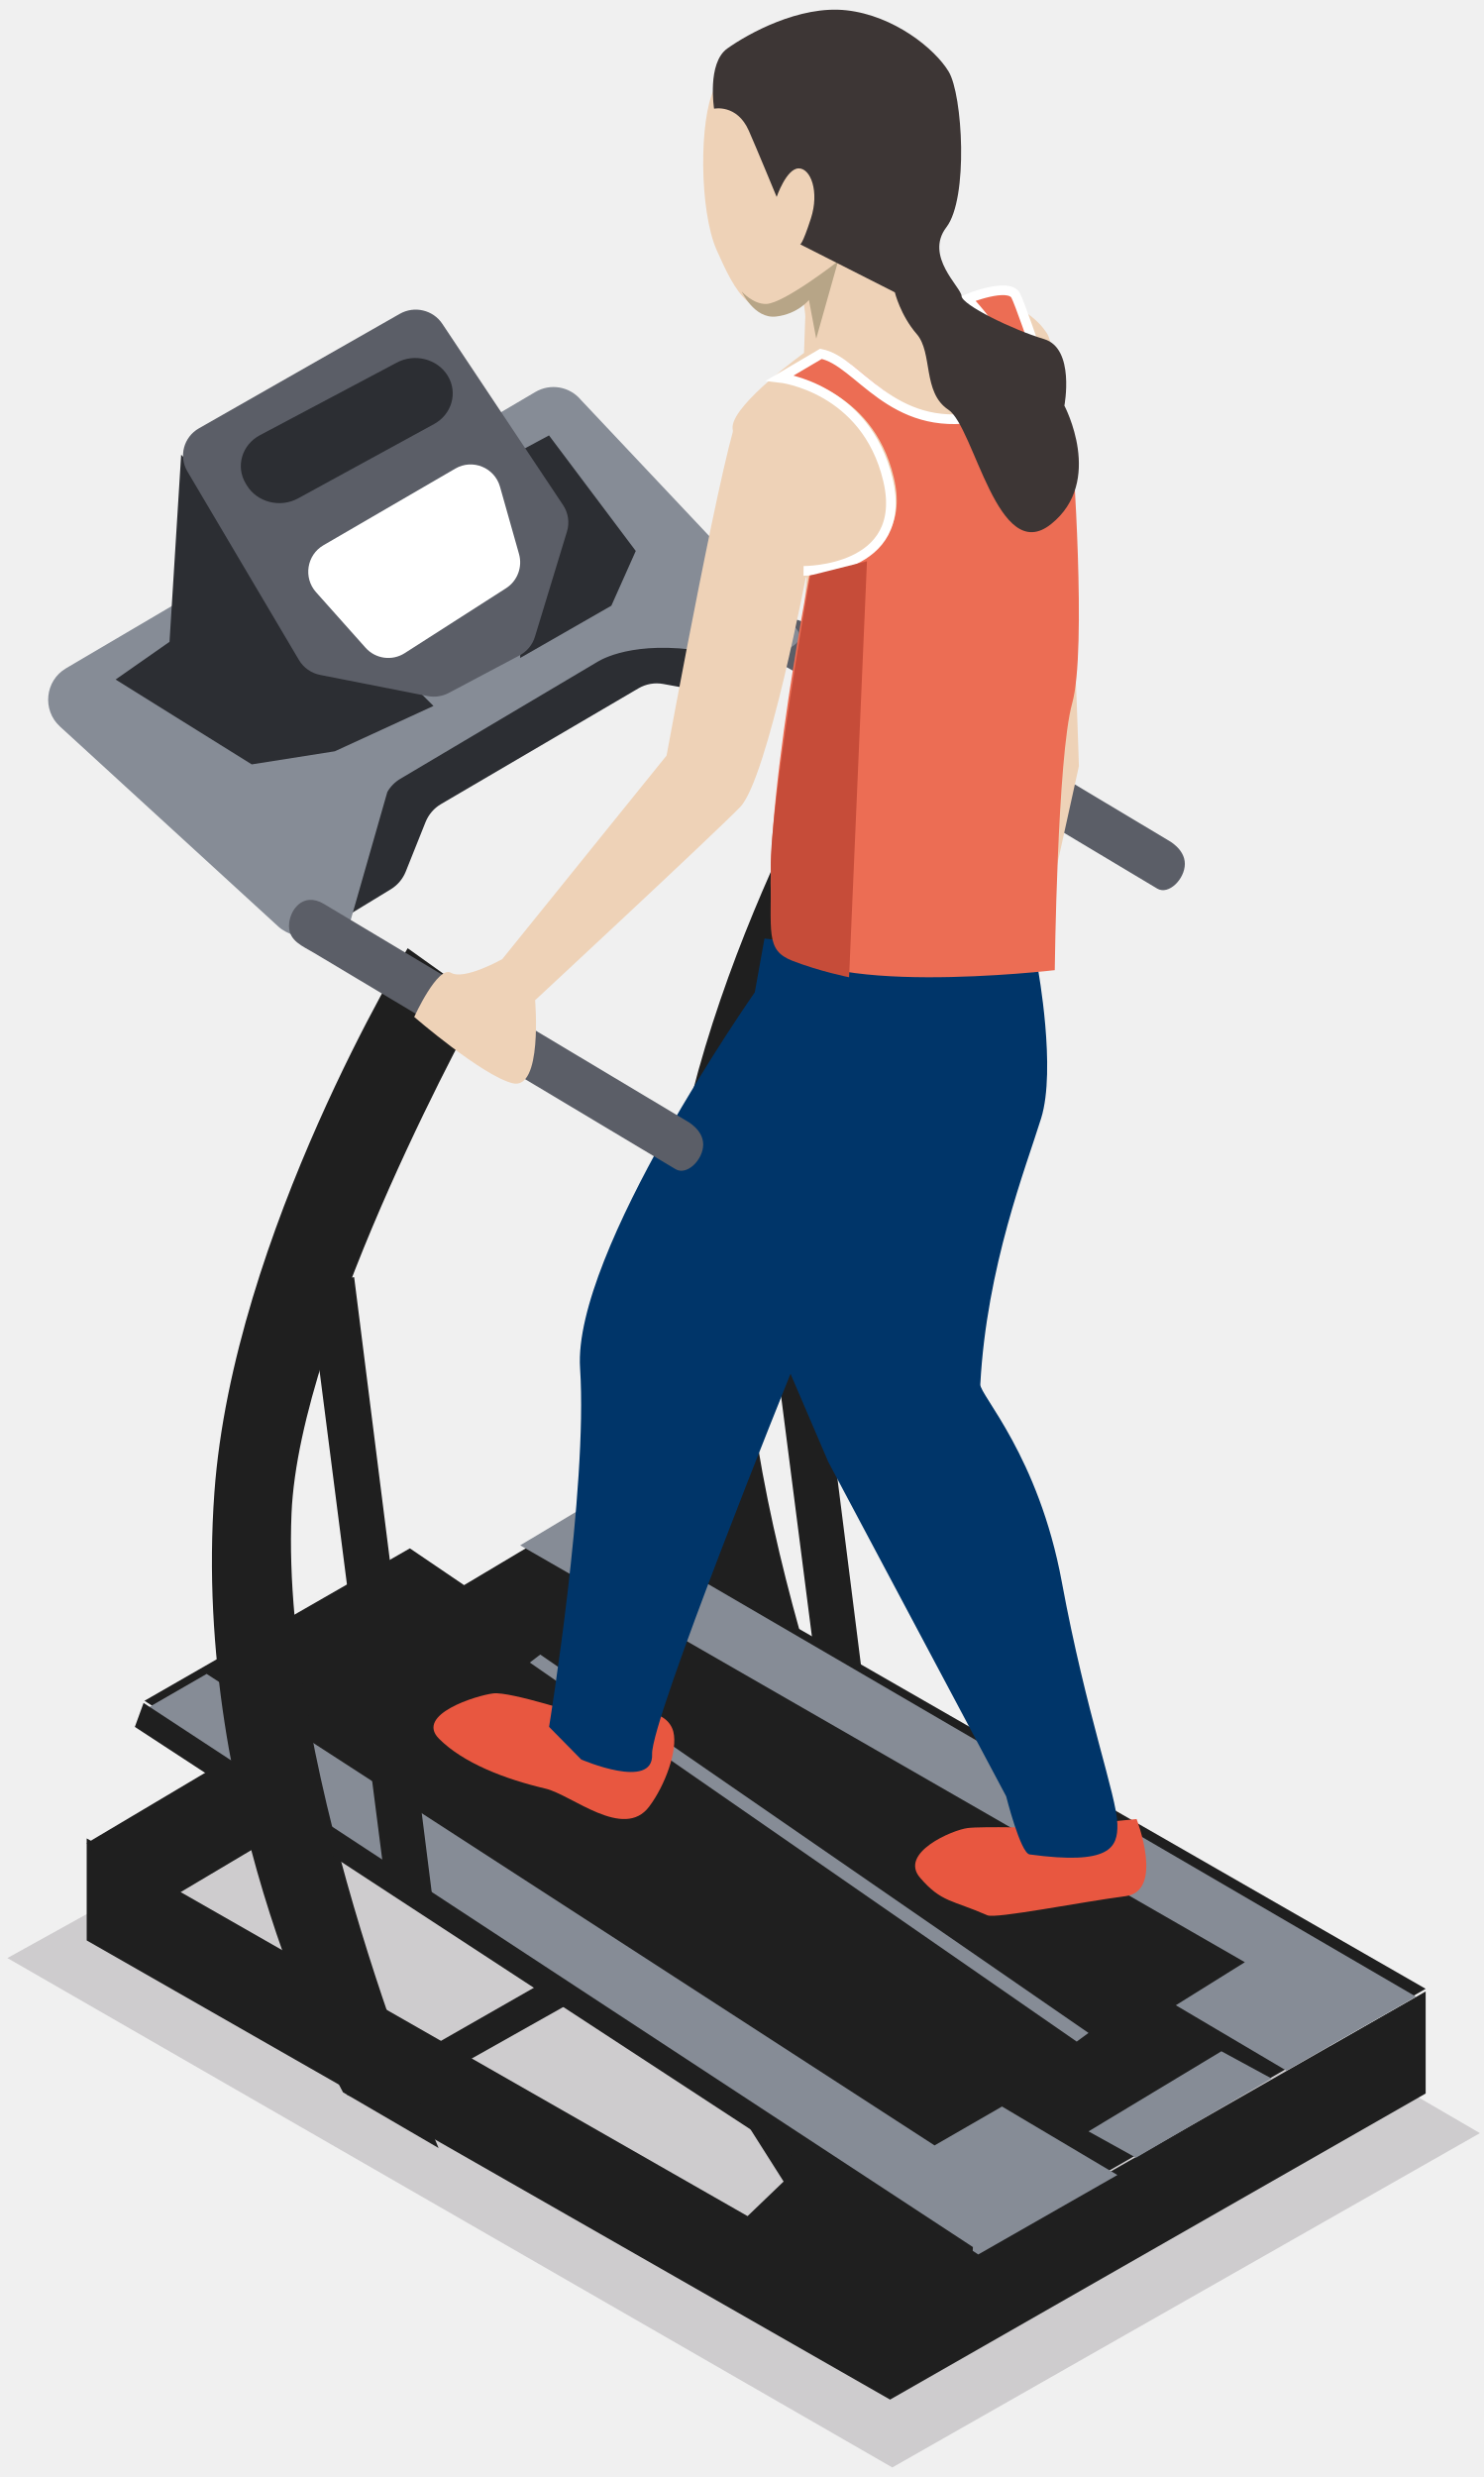
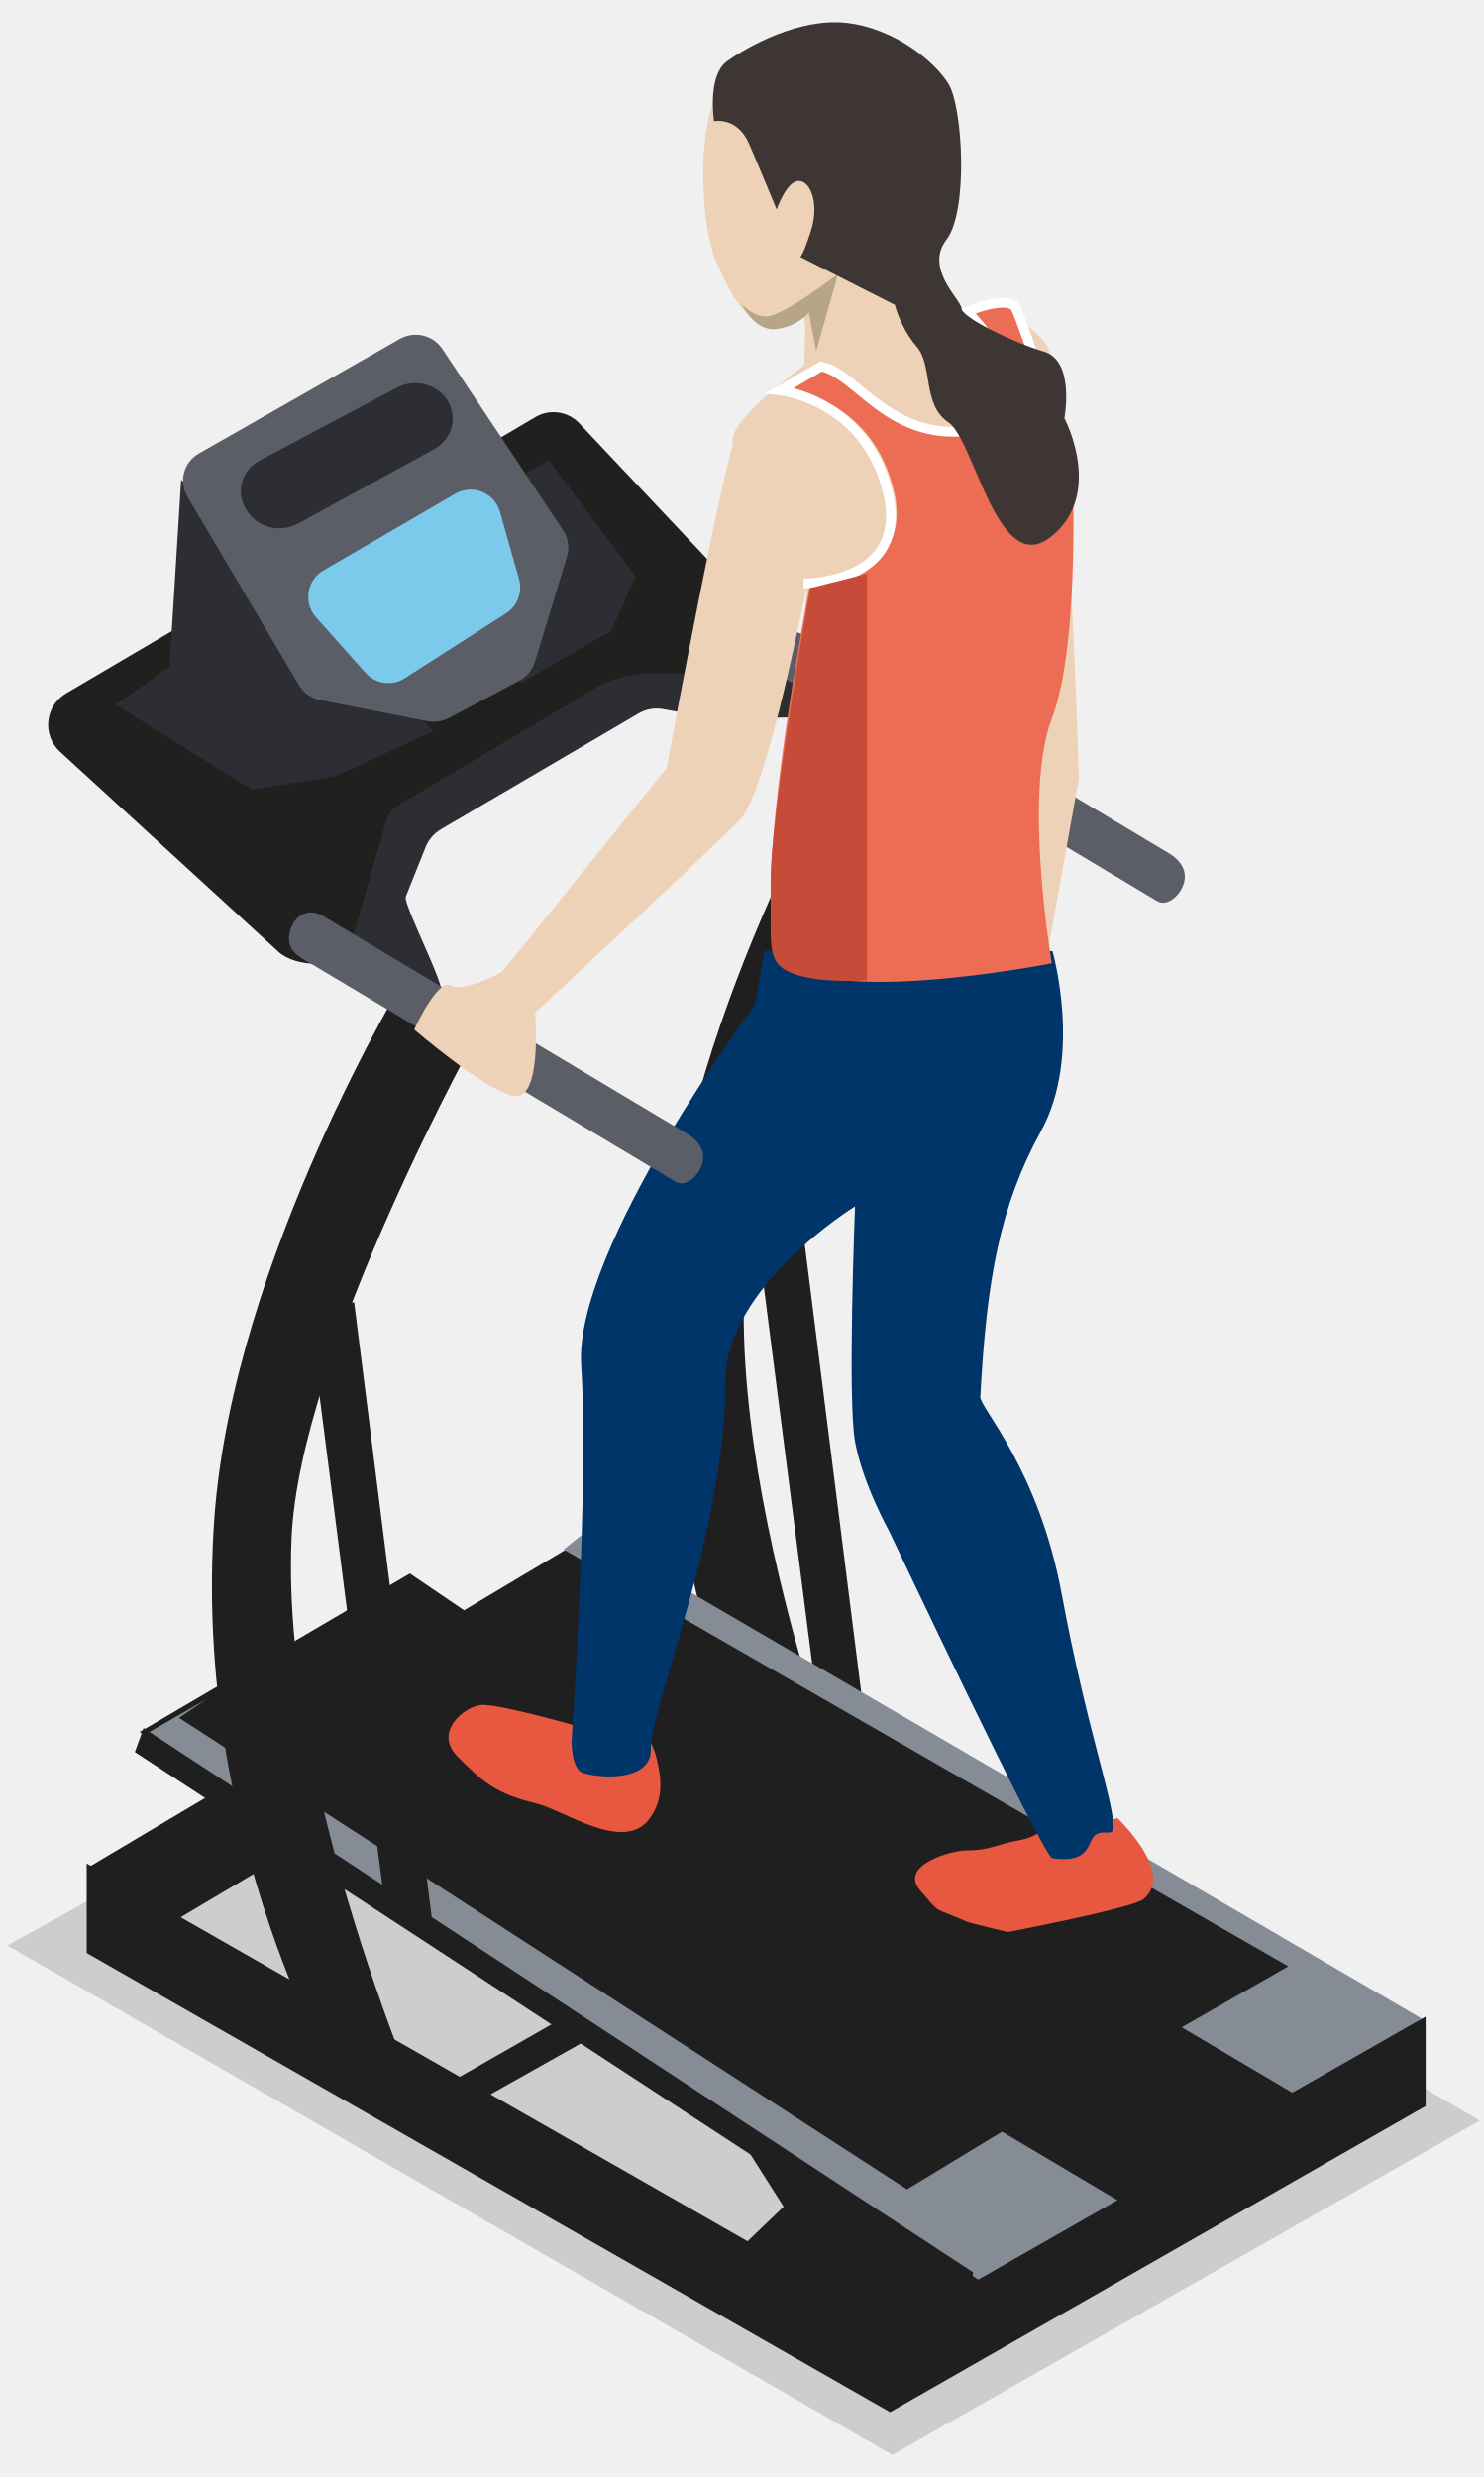
<svg xmlns="http://www.w3.org/2000/svg" width="118" height="197" viewBox="0 0 118 197">
-   <g fill="none" fill-rule="evenodd">
-     <polygon fill="#DBD9DB" points="117.717 169.653 48.373 129.253 .588 155.727 70.977 196.241" style="mix-blend-mode:multiply" />
+   <g fill="none" fill-rule="evenodd" transform="translate(0 1)">
+     <polygon fill="#DBD9DB" points="117.717 167.653 48.373 127.253 .588 153.727 70.977 194.241" style="mix-blend-mode:multiply" />
    <g transform="translate(3.831)">
-       <polyline fill="#1F1F1F" points="23.753 166.593 59.422 146.211 62.065 147.755 26.508 167.758 23.753 166.593" />
-       <polyline fill="#1F1F1F" points="65.13 136.207 61.109 132.943 55.169 86.622 58.82 86.188 65.13 136.207" />
-       <path fill="#2C2E33" d="M24.033,72.688 L27.257,70.724 C27.792,70.398 28.21,69.903 28.445,69.315 L30.016,65.386 C30.258,64.783 30.69,64.278 31.246,63.952 L46.961,54.741 C47.552,54.396 48.244,54.273 48.915,54.396 L52.323,55.019 C53.043,55.151 53.785,55 54.399,54.598 L59.271,51.778 C60.996,50.647 57.791,49.856 56.104,48.667 L51.121,45.156 C50.204,44.509 49.001,44.458 48.034,45.025 L18.299,62.452 C16.941,63.248 16.459,65.001 17.214,66.397 L20.021,71.586 C20.808,73.042 22.63,73.542 24.033,72.688" />
-       <path fill="#1F1F1F" d="M67.068,150.828 C67.068,150.828 54.485,121.442 55.37,100.369 C55.992,85.567 70.494,59.605 70.494,59.605 L64.61,55.406 C64.61,55.406 50.736,78.112 49.237,98.674 C47.36,124.415 59.468,146.398 59.468,146.398 L67.068,150.828" />
-       <polygon fill="#1F1F1F" points="74.122 178.531 7.662 135.265 28.771 123.143 33.082 126.068 43.183 120.047 109.571 158.173" />
-       <polyline fill="#1F1F1F" points="52.768 164.469 58.5 173.5 55.634 176.251 3.065 146.211 3.065 154.326 66.969 190.844 109.571 166.499 109.571 158.384 74.069 178.671 52.768 164.469" />
-       <polyline fill="#1F1F1F" points="3.065 146.59 14.064 140.055 20.688 144.452 7.366 152.367 3.065 146.59" />
-       <polyline fill="#868C96" points="12.606 133.129 70.507 170.628 75.873 167.535 85.052 172.983 73.983 179.301 7.662 135.977 12.606 133.129" />
-       <polyline fill="#868C96" points="42.309 120.047 108.805 158.8 98.496 164.68 89.698 159.481 95.189 156.058 37.545 122.903 42.309 120.047" />
-       <polyline fill="#868C96" points="39.144 131.59 38.312 132.225 81.814 162.371 82.753 161.684" />
-       <polyline fill="#868C96" points="82.753 169.512 93.324 163.141 97.312 165.305 86.53 171.605 82.753 169.512" />
-       <path fill="#1F1F1F" d="M31.055,170.836 C31.055,170.836 18.472,141.45 19.357,120.377 C19.978,105.575 34.481,79.613 34.481,79.613 L28.597,75.414 C28.597,75.414 14.722,98.12 13.224,118.682 C11.347,144.424 23.455,166.407 23.455,166.407 L31.055,170.836" />
-       <path fill="#5B5E67" d="M88.216,70.67 L59.461,53.47 C58.55,52.925 57.468,52.526 57.468,51.325 C57.468,50.125 58.55,48.561 60.25,49.578 L89.005,66.777 C89.126,66.85 90.416,67.508 90.416,68.708 C90.416,69.909 89.126,71.214 88.216,70.67" />
-       <path fill="#868C96" d="M18.316,73.698 L0.938,57.781 C-0.493,56.471 -0.251,54.134 1.418,53.152 L38.755,31.174 C39.958,30.465 41.493,30.737 42.386,31.817 L59.469,49.938 C61.178,52.005 54.849,52.143 57.542,52.771 L53.238,51.992 C47.248,50.768 44.318,52.265 43.73,52.614 L28.005,61.944 C27.58,62.197 27.225,62.557 26.978,62.989 L23.98,73.47 C23.069,75.062 19.665,74.933 18.316,73.698" />
-       <polyline fill="#2C2E33" points="10.578 36.168 9.653 51.044 5.364 54.044 16.193 60.793 22.801 59.751 30.649 56.145 10.578 36.168" />
-       <polyline fill="#2C2E33" points="37.922 35.658 39.838 34.629 46.74 43.819 44.798 48.173 37.545 52.328 37.922 35.658" />
-       <path fill="#5B5E67" d="M30.175,55.358 L21.64,53.679 C20.929,53.539 20.312,53.105 19.946,52.487 L11.074,37.493 C10.365,36.295 10.778,34.756 11.996,34.063 L27.966,24.961 C29.129,24.298 30.615,24.645 31.352,25.753 L40.96,40.175 C41.372,40.793 41.485,41.561 41.269,42.271 L38.719,50.643 C38.526,51.28 38.084,51.814 37.491,52.128 L31.87,55.108 C31.351,55.383 30.752,55.472 30.175,55.358" />
-       <path fill="#FFFFFF" d="M21.308,47.099 L25.246,51.516 C26.039,52.406 27.358,52.588 28.36,51.946 L36.423,46.782 C37.327,46.203 37.746,45.097 37.453,44.06 L35.941,38.711 C35.508,37.182 33.758,36.471 32.388,37.267 L21.9,43.362 C20.567,44.137 20.28,45.946 21.308,47.099" />
-       <path fill="#2C2E33" d="M15.715,38.457 L15.795,38.59 C16.613,39.95 18.447,40.42 19.88,39.637 L30.693,33.727 C32.12,32.947 32.606,31.22 31.777,29.874 C30.958,28.544 29.16,28.08 27.74,28.834 L16.847,34.61 C15.406,35.374 14.898,37.1 15.715,38.457" />
-       <polyline fill="#1F1F1F" points="30.649 151.598 26.629 148.334 20.688 102.012 24.34 101.578 30.649 151.598" />
-       <polyline fill="#1F1F1F" points="73.437 180.84 6.896 137.344 7.589 135.438 73.558 178.712 73.437 180.84" />
-       <path fill="#E85740" d="M79.259 145.381C79.259 145.381 74.36 145.239 73.139 145.388 71.918 145.538 67.656 147.365 69.356 149.34 71.057 151.316 71.893 151.089 74.708 152.326 75.377 152.621 82.233 151.252 85.704 150.805 88.804 150.405 86.576 144.672 86.576 144.672L79.259 145.381M42.655 136.445C42.655 136.445 36.771 134.516 35.414 134.678 34.056 134.84 29.173 136.362 31.089 138.283 33.004 140.204 36.27 141.477 39.564 142.253 41.649 142.745 45.776 146.382 47.803 143.687 49.098 141.965 50.086 139.183 49.733 137.743 49.519 136.868 48.687 136.27 47.765 136.297L42.655 136.445" />
-       <path fill="#003569" d="M56.21,78.918 C56.21,78.918 41.704,99.608 42.31,108.815 C42.941,118.414 39.844,137.34 39.844,137.34 L42.398,139.934 C42.398,139.934 48.166,142.43 48.039,139.518 C47.92,136.79 59.05,109.259 59.05,109.259 L62.047,116.254 L76.203,142.864 C76.203,142.864 77.341,147.385 78.071,147.487 C84.444,148.352 85.093,146.961 85.05,145.073 C85,142.837 82.58,136.352 80.627,125.804 C78.779,115.818 74.102,110.942 74.146,110.108 C74.65,100.718 77.783,92.827 78.988,88.927 C80.194,85.028 78.734,77.084 78.734,77.084 L56.978,74.645 L56.21,78.918" />
-       <path fill="#5B5E67" d="M49.904,92.986 L21.148,75.786 C20.238,75.242 19.156,74.841 19.156,73.641 C19.156,72.441 20.238,70.878 21.938,71.894 L50.694,89.094 C50.814,89.166 52.104,89.824 52.104,91.025 C52.104,92.225 50.814,93.53 49.904,92.986" />
-       <path fill="#EED2B7" d="M29.117,80.88 C29.117,80.88 30.993,76.75 32.046,77.367 C33.1,77.983 36.122,76.279 36.122,76.279 L49.19,60.089 C49.19,60.089 54.053,33.617 55.038,32.761 C56.023,31.905 61.737,28.19 61.737,28.19 L74.883,23.855 C74.883,23.855 77.857,24.057 79.455,26.524 C81.052,28.99 81.987,60.933 81.987,60.933 L78.381,77.312 L57.811,74.998 L60.386,45.309 C60.386,45.309 57.238,61.936 55.038,64.192 C52.839,66.449 38.733,79.55 38.733,79.55 C38.733,79.55 39.356,86.789 36.915,86.147 C34.473,85.506 29.117,80.88 29.117,80.88" />
-       <path fill="#EED2B7" d="M54.549,3.848 C54.549,3.848 54.191,4.666 52.984,7.064 C51.776,9.462 51.781,16.782 53.188,19.919 C54.595,23.057 56.108,26.374 59.799,23.591 C60.106,23.359 60.226,25.149 60.226,25.149 L60.122,28.074 C60.122,28.074 54.62,32.011 54.443,33.909 C54.283,35.618 59.491,47.157 61.917,46.938 C64.342,46.72 70.1,35.867 69.447,33.299 C68.793,30.732 70.494,26.822 70.494,26.822 L67.658,12.699 L63.168,7.035 L54.549,3.848" />
-       <path fill="#B7A587" d="M62.831,20.777 C62.831,20.777 58.534,24.13 57.119,24.173 C56.075,24.206 55.169,23.186 55.169,23.186 C55.169,23.186 56.163,25.376 57.901,25.174 C59.638,24.972 60.513,23.858 60.513,23.858 L61.093,26.934 L62.831,20.777" />
-       <path fill="#EC6D54" d="M62.02,28.081 C64.999,28.657 67.471,34.308 74.359,33.035 C81.247,31.762 73.469,23.763 73.469,23.763 C73.469,23.763 76.706,22.431 77.268,23.504 C77.829,24.577 81.456,35.55 81.456,35.55 C81.456,35.55 82.65,51.651 81.456,55.924 C80.263,60.198 80.068,77.158 80.068,77.158 C80.068,77.158 60.334,79.48 58.07,74.708 C55.805,69.937 60.661,45.134 60.661,45.134 C60.661,45.134 68.987,45.211 67.262,37.968 C65.536,30.725 58.838,29.963 58.838,29.963 L62.02,28.081" />
-       <path stroke="#FFFFFF" stroke-width=".768" d="M60.086,45.402 C60.086,45.402 68.548,45.481 66.795,38.149 C65.041,30.818 58.234,30.047 58.234,30.047 L61.468,28.142 C64.495,28.725 67.007,34.444 74.008,33.156 C81.008,31.868 73.103,23.771 73.103,23.771 C73.103,23.771 76.392,22.423 76.964,23.509 C77.534,24.595 81.221,35.702 81.221,35.702" />
-       <path fill="#3D3635" d="M71.629,5.694 C70.516,3.855 67.266,1.244 63.511,0.821 C59.755,0.398 55.649,2.697 54.02,3.858 C52.393,5.019 52.969,8.645 52.969,8.645 C52.969,8.645 54.785,8.25 55.733,10.395 C56.305,11.688 57.947,15.662 57.947,15.662 C57.947,15.662 58.716,13.418 59.687,13.393 C60.657,13.369 61.36,15.248 60.67,17.376 C59.981,19.504 59.814,19.43 59.814,19.43 L67.348,23.25 C67.348,23.25 67.79,25.072 69.088,26.567 C70.386,28.063 69.526,31.208 71.604,32.586 C73.682,33.963 75.528,45.083 79.779,41.68 C84.031,38.277 80.834,32.262 80.834,32.262 C80.834,32.262 81.701,27.708 79.215,26.967 C76.728,26.227 72.687,24.25 72.655,23.544 C72.623,22.84 69.68,20.378 71.448,18.073 C73.217,15.768 72.741,7.533 71.629,5.694" />
-       <path fill="#C64C39" d="M63.708,77.723 L65.13,44.633 L60.613,45.77 C60.613,45.77 57.404,64.031 57.477,69.09 C57.549,74.149 57.014,75.56 59.198,76.412 C61.383,77.262 63.708,77.723 63.708,77.723" />
+       <g transform="translate(0 25)">
+         <polyline fill="#1F1F1F" points="26.753 142.593 62.422 122.211 65.065 123.755 29.508 143.758 26.753 142.593" />
+         <polyline fill="#1F1F1F" points="65.13 112.207 61.109 108.943 55.169 62.622 58.82 62.188 65.13 112.207" />
+         <path fill="#2C2E33" d="M31.246,53.047 C31.782,52.721 28.21,45.903 28.445,45.315 L30.016,41.386 C30.258,40.783 30.69,40.278 31.246,39.952 L46.961,30.741 C47.552,30.396 48.244,30.273 48.915,30.396 L52.323,31.019 C53.043,31.151 62.563,31.144 63.177,30.741 L59.271,27.778 C60.996,26.647 57.791,25.856 56.104,24.667 L51.121,21.156 C50.204,20.509 49.001,20.458 48.034,21.025 L18.299,38.452 C16.941,39.248 16.459,41.001 17.214,42.397 L20.021,47.586 C20.808,49.042 22.63,49.542 24.033,48.688 L31.246,53.047 Z" />
+         <path fill="#1F1F1F" d="M67.068,126.828 C67.068,126.828 54.485,97.442 55.37,76.369 C55.992,61.567 70.494,35.605 70.494,35.605 L64.61,31.406 C64.61,31.406 50.736,54.112 49.237,74.674 C47.36,100.415 59.468,122.398 59.468,122.398 L67.068,126.828" />
+         <polygon fill="#1F1F1F" points="73.78 156.057 7.272 111.75 28.771 99.143 33.082 102.068 43.183 96.047 109.471 134.847" />
+         <polygon fill="#1F1F1F" points="58.5 149.5 55.634 152.251 3.065 122.211 3.065 129.326 66.969 165.844 109.571 141.499 109.571 134.384 74.069 154.671 52.768 140.469" />
+         <polyline fill="#1F1F1F" points="3.065 122.59 14.064 116.055 20.688 120.452 7.366 128.367 3.065 122.59" />
+         <polyline fill="#868C96" points="10.415 110.624 68.316 148.123 75.873 143.535 85.052 148.983 73.983 155.301 7.662 111.977 12.606 109.129" />
+         <polygon fill="#868C96" points="109.271 134.553 98.962 140.433 90.164 135.234 98.643 130.388 41 97.234 42.775 95.8" />
+         <path fill="#1F1F1F" d="M31.055,144.836 C31.055,144.836 18.472,117.45 19.357,96.377 C19.978,81.575 34.481,55.613 34.481,55.613 L28.597,51.414 C28.597,51.414 14.722,74.12 13.224,94.682 C11.347,120.424 23.455,140.407 23.455,140.407" />
+         <path fill="#20201F" d="M18.316,49.698 L0.938,33.781 C-0.493,32.471 -0.251,30.134 1.418,29.152 L38.755,7.174 C39.958,6.465 41.493,6.737 42.386,7.817 L59.469,25.938 C61.178,28.005 54.849,28.143 57.542,28.771 L53.238,27.992 C47.248,26.768 44.318,28.265 43.73,28.614 L28.005,37.944 C27.58,38.197 27.225,38.557 26.978,38.989 L23.98,49.47 C23.069,51.062 19.665,50.933 18.316,49.698" />
+         <polyline fill="#2C2E33" points="10.578 12.168 9.653 27.044 5.364 30.044 16.193 36.793 22.801 35.751 30.649 32.145 10.578 12.168" />
+         <polyline fill="#2C2E33" points="37.922 11.658 39.838 10.629 46.74 19.819 44.798 24.173 37.545 28.328 37.922 11.658" />
+         <path fill="#5B5E67" d="M30.175,31.358 L21.64,29.679 C20.929,29.539 20.312,29.105 19.946,28.487 L11.074,13.493 C10.365,12.295 10.778,10.756 11.996,10.063 L27.966,0.961 C29.129,0.298 30.615,0.645 31.352,1.753 L40.96,16.175 C41.372,16.793 41.485,17.561 41.269,18.271 L38.719,26.643 C38.526,27.28 38.084,27.814 37.491,28.128 L31.87,31.108 C31.351,31.383 30.752,31.472 30.175,31.358" />
+         <path fill="#7BCAEC" d="M21.308,23.099 L25.246,27.516 C26.039,28.406 27.358,28.588 28.36,27.946 L36.423,22.782 C37.327,22.203 37.746,21.097 37.453,20.06 L35.941,14.711 C35.508,13.182 33.758,12.471 32.388,13.267 L21.9,19.362 C20.567,20.137 20.28,21.946 21.308,23.099" />
+         <path fill="#2C2E33" d="M15.715,14.457 L15.795,14.59 C16.613,15.95 18.447,16.42 19.88,15.637 L30.693,9.727 C32.12,8.947 32.606,7.22 31.777,5.874 C30.958,4.544 29.16,4.08 27.74,4.834 L16.847,10.61 C15.406,11.374 14.898,13.1 15.715,14.457" />
+         <polyline fill="#1F1F1F" points="30.649 127.598 26.629 124.334 20.688 78.012 24.34 77.578 30.649 127.598" />
+         <polyline fill="#1F1F1F" points="73.437 156.84 6.896 113.344 7.589 111.438 73.558 154.712 73.437 156.84" />
+       </g>
+       <g transform="translate(19)">
+         <path fill="#E85740" d="M60.259 144.363C60.259 144.363 59.706 145.114 58.102 145.388 56.497 145.662 55.933 146.166 54.043 146.166 52.783 146.166 48.656 147.365 50.356 149.34 52.057 151.316 51.229 150.584 54.043 151.82 54.389 151.973 57.336 152.659 57.336 152.659 57.336 152.659 67.224 150.775 68.121 150.044 70.685 147.955 66.045 143.591 66.045 143.591L60.259 145.381M15.403 134.604C14.046 134.766 11.647 136.779 13.562 138.7 15.478 140.622 16.555 141.66 19.849 142.436 21.934 142.927 26.776 146.382 28.803 143.687 30.098 141.965 29.712 140.141 29.36 138.7 29.146 137.825 28.449 136.418 27.526 136.445L23.655 136.445C23.655 136.445 16.76 134.442 15.403 134.604z" />
+         <path fill="#003569" d="M23.398,107.576 C24.029,117.175 22.635,137.524 22.635,137.524 C22.635,137.524 22.635,139.518 23.398,139.934 C24.162,140.35 29.068,140.95 28.942,138.038 C28.815,135.125 34.88,120.762 34.88,108.815 C34.88,101.283 45.182,94.943 45.182,94.943 C45.182,94.943 44.569,110.305 45.182,113.66 C45.794,117.014 47.888,120.762 47.888,120.762 C47.888,120.762 60.155,146.694 60.885,146.797 C63.998,147.219 63.62,145.467 64.287,144.954 C64.986,144.416 65.758,145.186 65.736,144.22 C65.686,141.983 63.58,136.352 61.627,125.804 C59.779,115.818 55.102,110.942 55.146,110.108 C55.65,100.718 56.7,94.922 59.988,88.927 C63.277,82.932 60.885,74.645 60.885,74.645 L37.978,74.645 L37.21,78.918 C37.21,78.918 22.793,98.369 23.398,107.576 Z" />
+         <path fill="#5B5E67" d="M69.216 70.67L40.461 53.47C39.55 52.925 38.468 52.526 38.468 51.325 38.468 50.125 39.55 48.561 41.25 49.578L70.005 66.777C70.126 66.85 71.416 67.508 71.416 68.708 71.416 69.909 70.126 71.214 69.216 70.67M30.904 92.986L2.148 75.786C1.238 75.242.156 74.841.156 73.641.156 72.441 1.238 70.878 2.938 71.894L31.694 89.094C31.814 89.166 33.104 89.824 33.104 91.025 33.104 92.225 31.814 93.53 30.904 92.986" />
+         <path fill="#EED2B7" d="M13.046,77.367 C14.1,77.983 17.122,76.279 17.122,76.279 L30.19,60.089 C30.19,60.089 35.053,33.617 36.038,32.761 C37.023,31.905 42.737,28.19 42.737,28.19 L55.883,23.855 C55.883,23.855 58.857,24.057 60.455,26.524 C62.052,28.99 62.987,60.933 62.987,60.933 L60.455,74.998 L38.811,74.998 L41.386,45.309 C41.386,45.309 38.238,61.936 36.038,64.192 C33.839,66.449 19.733,79.55 19.733,79.55 C19.733,79.55 20.356,86.789 17.915,86.147 C15.473,85.506 10.117,80.88 10.117,80.88 C10.117,80.88 11.993,76.75 13.046,77.367 Z" />
+         <path fill="#EED2B7" d="M35.549,3.848 C35.549,3.848 35.191,4.666 33.984,7.064 C32.776,9.462 32.781,16.782 34.188,19.919 C35.595,23.057 37.108,26.374 40.799,23.591 C41.106,23.359 41.226,25.149 41.226,25.149 L41.122,28.074 C41.122,28.074 35.62,32.011 35.443,33.909 C35.283,35.618 40.491,47.157 42.917,46.938 C45.342,46.72 51.1,35.867 50.447,33.299 C49.793,30.732 51.494,26.822 51.494,26.822 L48.658,12.699 L44.168,7.035 L35.549,3.848" />
+         <path fill="#B7A587" d="M43.831,20.777 C43.831,20.777 39.534,24.13 38.119,24.173 C37.075,24.206 36.169,23.186 36.169,23.186 C36.169,23.186 37.163,25.376 38.901,25.174 C40.638,24.972 41.513,23.858 41.513,23.858 L42.093,26.934 L43.831,20.777" />
+         <path fill="#EC6D54" d="M55.359,33.035 C62.247,31.762 54.469,23.763 54.469,23.763 C54.469,23.763 57.706,22.431 58.268,23.504 C58.829,24.577 62.456,35.55 62.456,35.55 C62.456,35.55 63.163,50.088 60.838,56.146 C58.513,62.204 60.838,75.609 60.838,75.609 C60.838,75.609 41.334,79.48 39.07,74.708 C36.805,69.937 41.661,45.134 41.661,45.134 C41.661,45.134 49.987,45.211 48.262,37.968 C46.536,30.725 39.838,29.963 39.838,29.963 L43.02,28.081 C45.999,28.657 48.471,34.308 55.359,33.035 Z" />
+         <path stroke="#FFFFFF" stroke-width=".768" d="M41.086,45.402 C41.086,45.402 49.548,45.481 47.795,38.149 C46.041,30.818 39.234,30.047 39.234,30.047 L42.468,28.142 C45.495,28.725 48.007,34.444 55.008,33.156 C62.008,31.868 54.103,23.771 54.103,23.771 C54.103,23.771 57.392,22.423 57.964,23.509 C58.534,24.595 62.221,35.702 62.221,35.702" />
+         <path fill="#3D3635" d="M52.629,5.694 C51.516,3.855 48.266,1.244 44.511,0.821 C40.755,0.398 36.649,2.697 35.02,3.858 C33.393,5.019 33.969,8.645 33.969,8.645 C33.969,8.645 35.785,8.25 36.733,10.395 C37.305,11.688 38.947,15.662 38.947,15.662 C38.947,15.662 39.716,13.418 40.687,13.393 C41.657,13.369 42.36,15.248 41.67,17.376 C40.981,19.504 40.814,19.43 40.814,19.43 L48.348,23.25 C48.348,23.25 48.79,25.072 50.088,26.567 C51.386,28.063 50.526,31.208 52.604,32.586 C54.682,33.963 56.528,45.083 60.779,41.68 C65.031,38.277 61.834,32.262 61.834,32.262 C61.834,32.262 62.701,27.708 60.215,26.967 C57.728,26.227 53.687,24.25 53.655,23.544 C53.623,22.84 50.68,20.378 52.448,18.073 C54.217,15.768 53.741,7.533 52.629,5.694" />
+         <path fill="#C64C39" d="M46.13,44.633 L41.613,45.77 C41.613,45.77 38.404,64.031 38.477,69.09 C38.549,74.149 38.014,75.56 40.198,76.412 C42.383,77.262 46.13,76.965 46.13,76.965" />
+       </g>
    </g>
  </g>
</svg>
